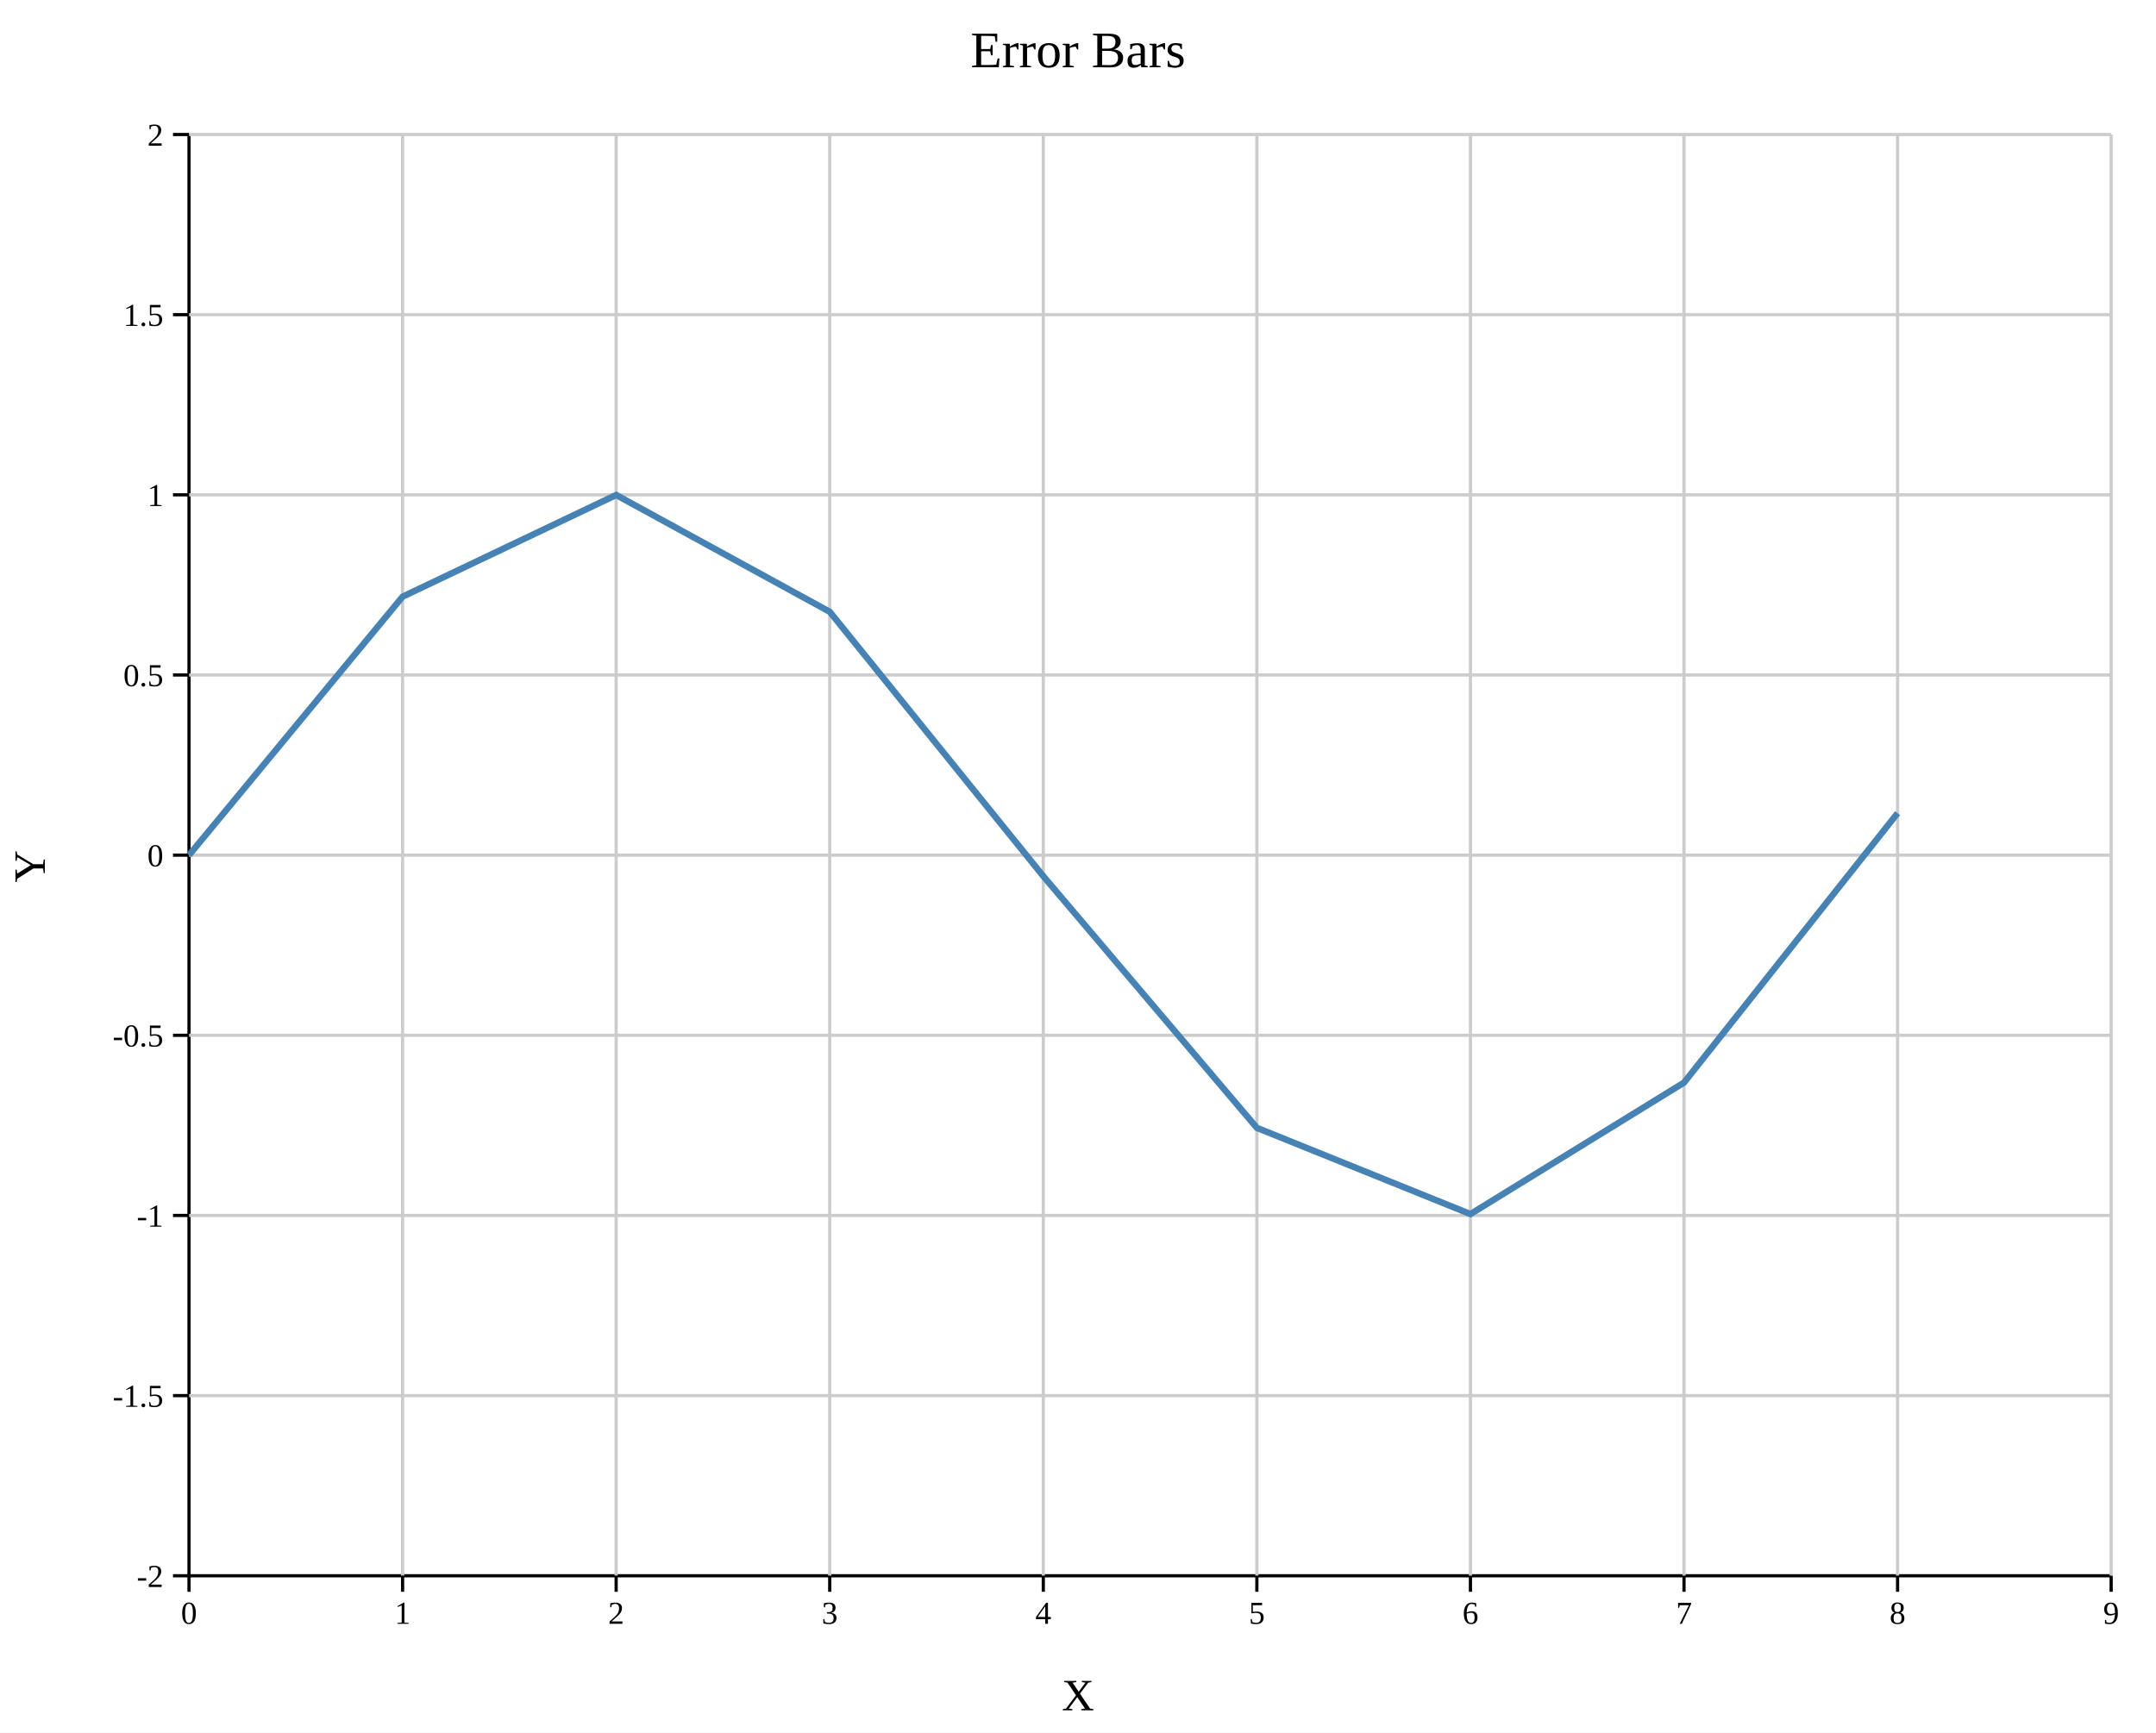
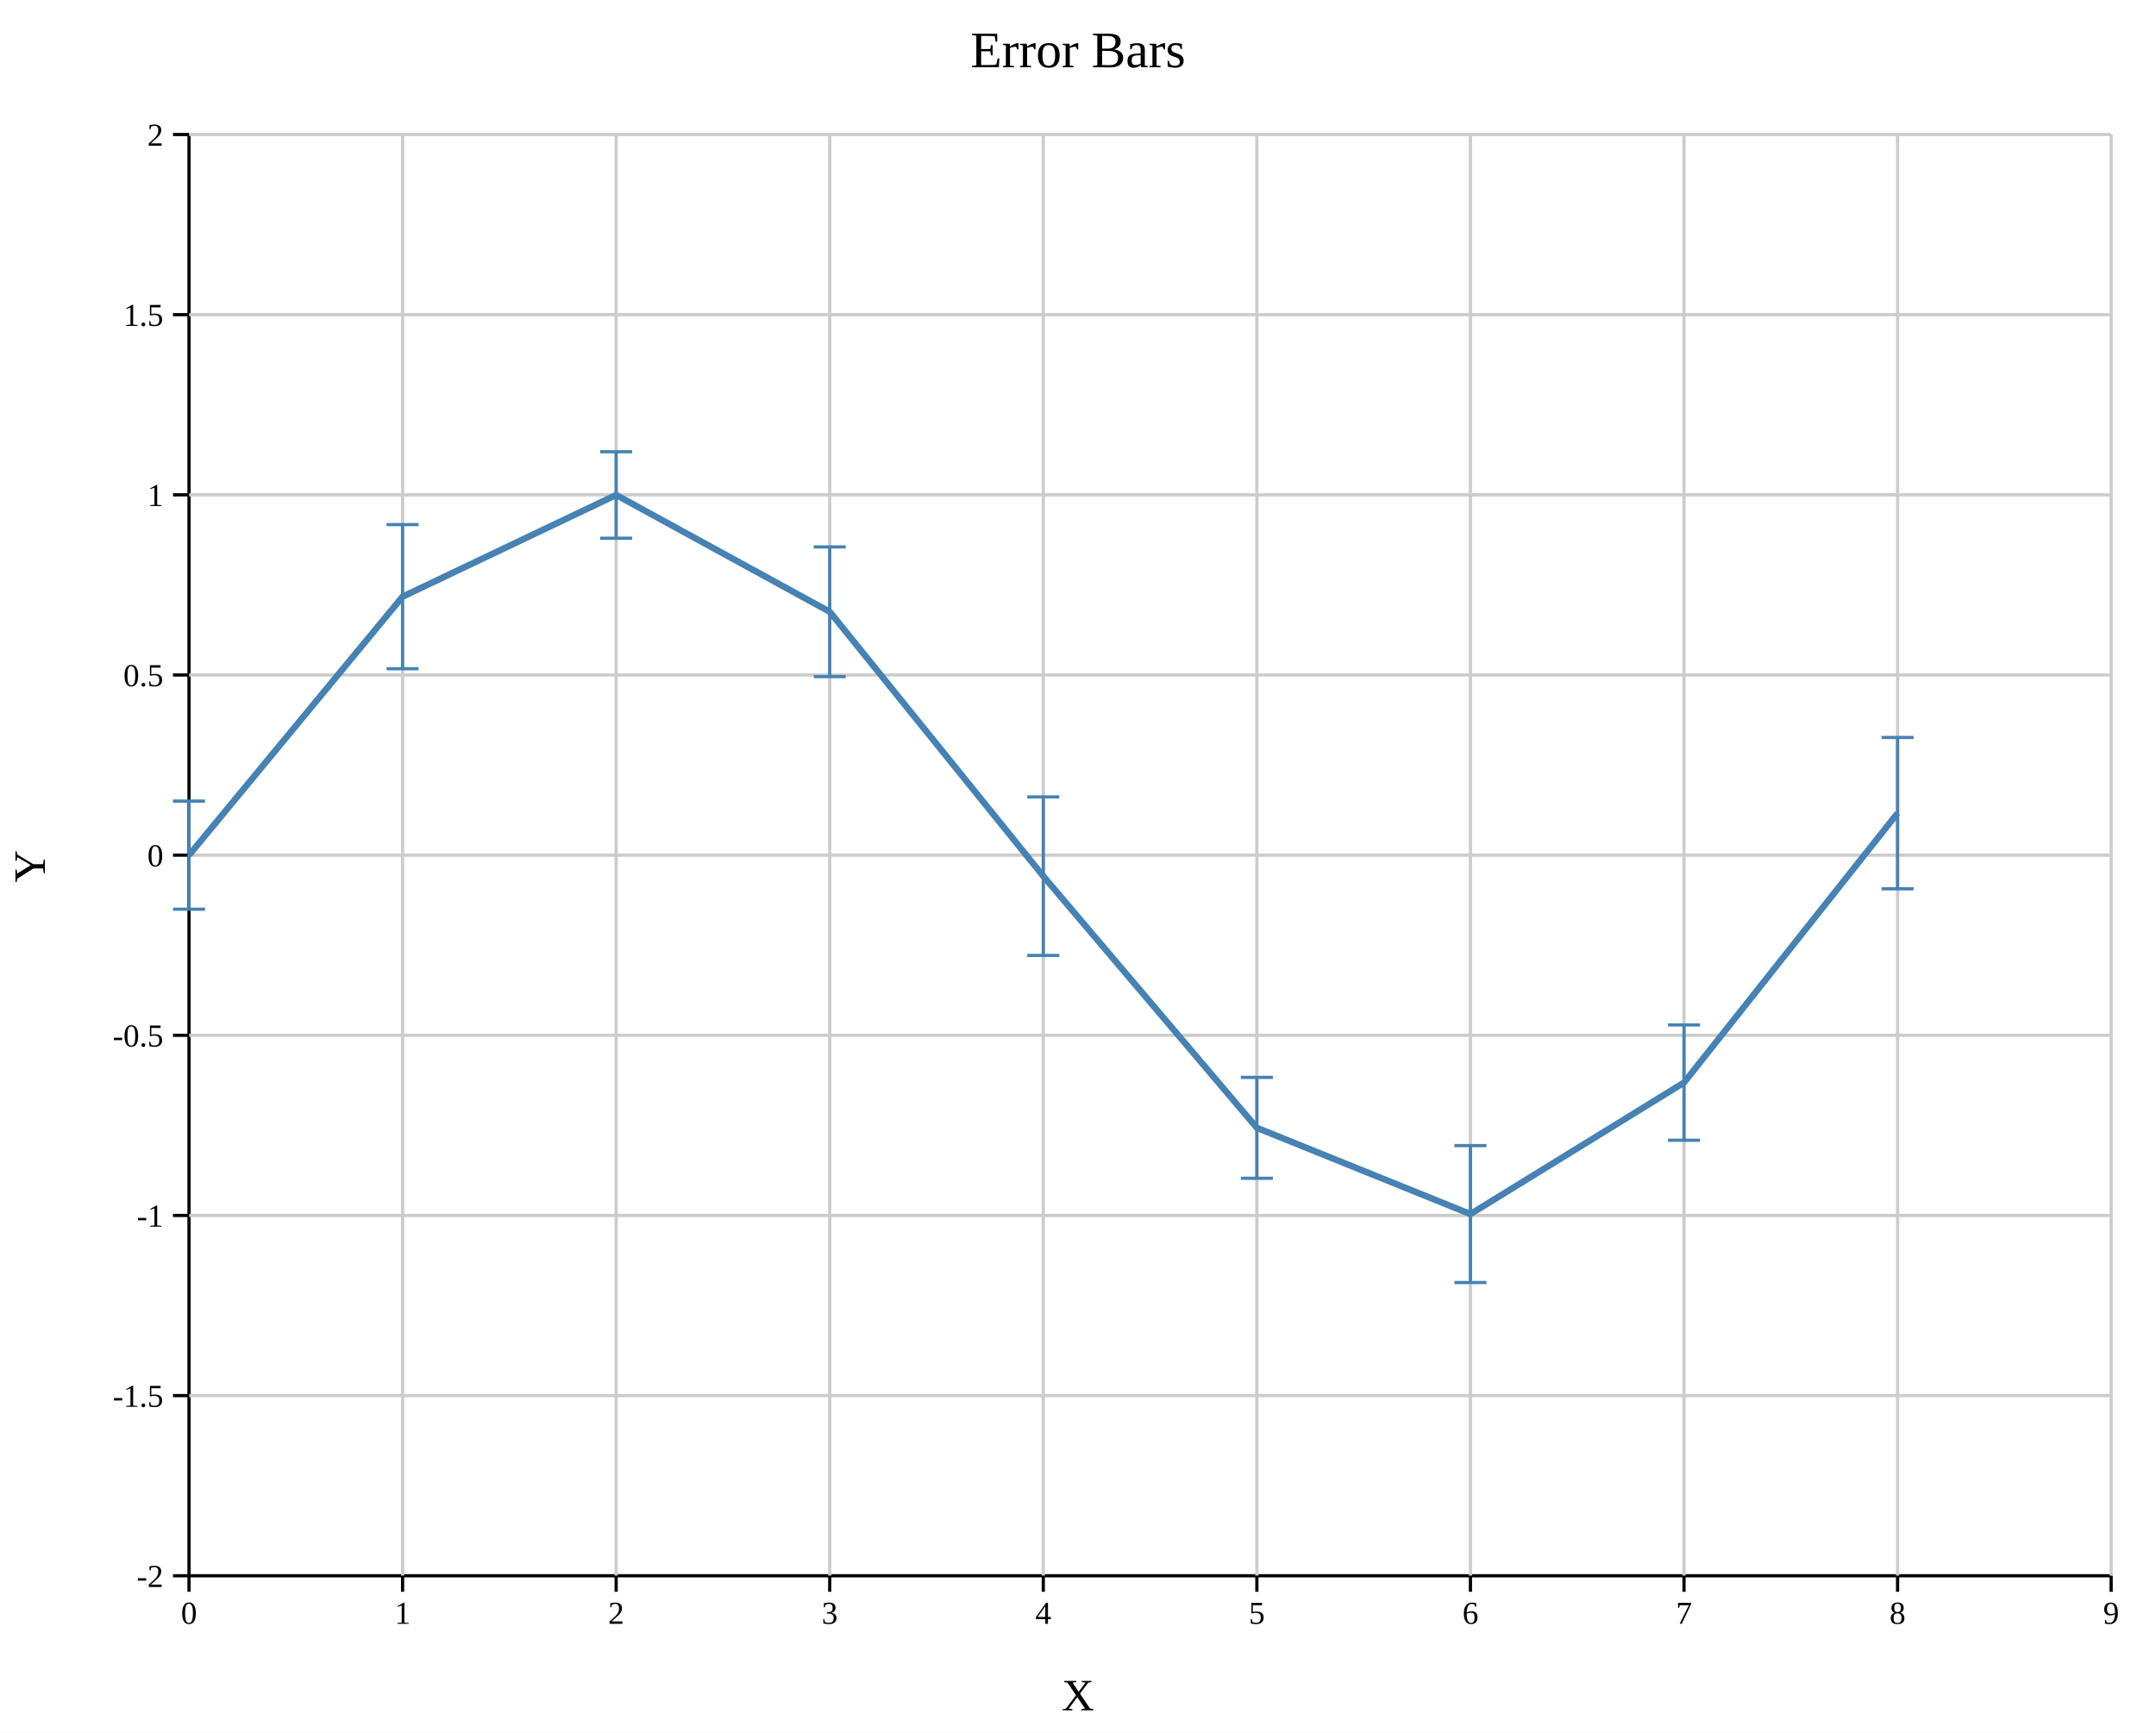
<svg xmlns="http://www.w3.org/2000/svg" width="673" height="541" fill="black">
  <rect width="100%" height="100%" fill="white" />
  <line x1="59" y1="492" x2="659" y2="492" stroke="black" stroke-width="1" />
  <line x1="59" y1="42" x2="59" y2="492" stroke="black" stroke-width="1" />
  <line x1="125.667" y1="42" x2="125.667" y2="492" stroke="#ccc" stroke-width="1" />
  <line x1="192.333" y1="42" x2="192.333" y2="492" stroke="#ccc" stroke-width="1" />
  <line x1="259" y1="42" x2="259" y2="492" stroke="#ccc" stroke-width="1" />
  <line x1="325.667" y1="42" x2="325.667" y2="492" stroke="#ccc" stroke-width="1" />
  <line x1="392.333" y1="42" x2="392.333" y2="492" stroke="#ccc" stroke-width="1" />
  <line x1="459" y1="42" x2="459" y2="492" stroke="#ccc" stroke-width="1" />
  <line x1="525.667" y1="42" x2="525.667" y2="492" stroke="#ccc" stroke-width="1" />
  <line x1="592.333" y1="42" x2="592.333" y2="492" stroke="#ccc" stroke-width="1" />
  <line x1="659" y1="42" x2="659" y2="492" stroke="#ccc" stroke-width="1" />
  <line x1="59" y1="435.75" x2="659" y2="435.75" stroke="#ccc" stroke-width="1" />
  <line x1="59" y1="379.5" x2="659" y2="379.5" stroke="#ccc" stroke-width="1" />
  <line x1="59" y1="323.25" x2="659" y2="323.25" stroke="#ccc" stroke-width="1" />
  <line x1="59" y1="267" x2="659" y2="267" stroke="#ccc" stroke-width="1" />
  <line x1="59" y1="210.75" x2="659" y2="210.75" stroke="#ccc" stroke-width="1" />
  <line x1="59" y1="154.5" x2="659" y2="154.5" stroke="#ccc" stroke-width="1" />
  <line x1="59" y1="98.25" x2="659" y2="98.25" stroke="#ccc" stroke-width="1" />
  <line x1="59" y1="42" x2="659" y2="42" stroke="#ccc" stroke-width="1" />
  <line x1="59" y1="492" x2="59" y2="497" stroke="black" stroke-width="1" />
  <text x="59" y="507" font-size="10" text-anchor="middle">0</text>
  <line x1="125.667" y1="492" x2="125.667" y2="497" stroke="black" stroke-width="1" />
  <text x="125.667" y="507" font-size="10" text-anchor="middle">1</text>
  <line x1="192.333" y1="492" x2="192.333" y2="497" stroke="black" stroke-width="1" />
  <text x="192.333" y="507" font-size="10" text-anchor="middle">2</text>
  <line x1="259" y1="492" x2="259" y2="497" stroke="black" stroke-width="1" />
  <text x="259" y="507" font-size="10" text-anchor="middle">3</text>
  <line x1="325.667" y1="492" x2="325.667" y2="497" stroke="black" stroke-width="1" />
  <text x="325.667" y="507" font-size="10" text-anchor="middle">4</text>
  <line x1="392.333" y1="492" x2="392.333" y2="497" stroke="black" stroke-width="1" />
  <text x="392.333" y="507" font-size="10" text-anchor="middle">5</text>
  <line x1="459" y1="492" x2="459" y2="497" stroke="black" stroke-width="1" />
  <text x="459" y="507" font-size="10" text-anchor="middle">6</text>
  <line x1="525.667" y1="492" x2="525.667" y2="497" stroke="black" stroke-width="1" />
  <text x="525.667" y="507" font-size="10" text-anchor="middle">7</text>
  <line x1="592.333" y1="492" x2="592.333" y2="497" stroke="black" stroke-width="1" />
  <text x="592.333" y="507" font-size="10" text-anchor="middle">8</text>
  <line x1="659" y1="492" x2="659" y2="497" stroke="black" stroke-width="1" />
  <text x="659" y="507" font-size="10" text-anchor="middle">9</text>
  <line x1="54" y1="492" x2="59" y2="492" stroke="black" stroke-width="1" />
  <text x="51" y="495.5" font-size="10" text-anchor="end">-2</text>
  <line x1="54" y1="435.75" x2="59" y2="435.75" stroke="black" stroke-width="1" />
  <text x="51" y="439.25" font-size="10" text-anchor="end">-1.5</text>
  <line x1="54" y1="379.5" x2="59" y2="379.5" stroke="black" stroke-width="1" />
  <text x="51" y="383" font-size="10" text-anchor="end">-1</text>
  <line x1="54" y1="323.25" x2="59" y2="323.25" stroke="black" stroke-width="1" />
  <text x="51" y="326.75" font-size="10" text-anchor="end">-0.5</text>
  <line x1="54" y1="267" x2="59" y2="267" stroke="black" stroke-width="1" />
  <text x="51" y="270.5" font-size="10" text-anchor="end">0</text>
  <line x1="54" y1="210.75" x2="59" y2="210.75" stroke="black" stroke-width="1" />
  <text x="51" y="214.25" font-size="10" text-anchor="end">0.5</text>
  <line x1="54" y1="154.5" x2="59" y2="154.5" stroke="black" stroke-width="1" />
  <text x="51" y="158" font-size="10" text-anchor="end">1</text>
  <line x1="54" y1="98.25" x2="59" y2="98.25" stroke="black" stroke-width="1" />
  <text x="51" y="101.75" font-size="10" text-anchor="end">1.5</text>
  <line x1="54" y1="42" x2="59" y2="42" stroke="black" stroke-width="1" />
  <text x="51" y="45.5" font-size="10" text-anchor="end">2</text>
  <text x="336.5" y="534" font-size="14" text-anchor="middle">X</text>
  <text x="14" y="270.5" font-size="14" text-anchor="middle" transform="rotate(-90,14,270.5)">Y</text>
  <text x="336.5" y="21" font-size="16" text-anchor="middle">Error Bars</text>
  <path d="M 59 267 L 125.667 186.297 L 192.333 154.548 L 259 191.01 L 325.667 273.567 L 392.333 352.14 L 459 379.069 L 525.667 338.017 L 592.333 253.888 " stroke="steelblue" stroke-width="2" fill="none" />
+   <line x1="59" y1="283.875" x2="59" y2="250.125" stroke="steelblue" stroke-width="1" />
+   <line x1="54" y1="283.875" x2="64" y2="283.875" stroke="steelblue" stroke-width="1" />
+   <line x1="54" y1="250.125" x2="64" y2="250.125" stroke="steelblue" stroke-width="1" />
+   <line x1="125.667" y1="208.797" x2="125.667" y2="163.797" stroke="steelblue" stroke-width="1" />
+   <line x1="120.667" y1="208.797" x2="130.667" y2="208.797" stroke="steelblue" stroke-width="1" />
+   <line x1="120.667" y1="163.797" x2="130.667" y2="163.797" stroke="steelblue" stroke-width="1" />
+   <line x1="192.333" y1="168.048" x2="192.333" y2="141.048" stroke="steelblue" stroke-width="1" />
+   <line x1="187.333" y1="168.048" x2="197.333" y2="168.048" stroke="steelblue" stroke-width="1" />
+   <line x1="187.333" y1="141.048" x2="197.333" y2="141.048" stroke="steelblue" stroke-width="1" />
+   <line x1="259" y1="211.26" x2="259" y2="170.76" stroke="steelblue" stroke-width="1" />
+   <line x1="254" y1="211.26" x2="264" y2="211.26" stroke="steelblue" stroke-width="1" />
+   <line x1="254" y1="170.76" x2="264" y2="170.76" stroke="steelblue" stroke-width="1" />
+   <line x1="325.667" y1="298.317" x2="325.667" y2="248.817" stroke="steelblue" stroke-width="1" />
+   <line x1="320.667" y1="298.317" x2="330.667" y2="298.317" stroke="steelblue" stroke-width="1" />
+   <line x1="320.667" y1="248.817" x2="330.667" y2="248.817" stroke="steelblue" stroke-width="1" />
+   <line x1="392.333" y1="367.89" x2="392.333" y2="336.39" stroke="steelblue" stroke-width="1" />
+   <line x1="387.333" y1="367.89" x2="397.333" y2="367.89" stroke="steelblue" stroke-width="1" />
+   <line x1="387.333" y1="336.39" x2="397.333" y2="336.39" stroke="steelblue" stroke-width="1" />
+   <line x1="459" y1="400.444" x2="459" y2="357.694" stroke="steelblue" stroke-width="1" />
+   <line x1="454" y1="400.444" x2="464" y2="400.444" stroke="steelblue" stroke-width="1" />
+   <line x1="454" y1="357.694" x2="464" y2="357.694" stroke="steelblue" stroke-width="1" />
+   <line x1="525.667" y1="356.017" x2="525.667" y2="320.017" stroke="steelblue" stroke-width="1" />
+   <line x1="520.667" y1="356.017" x2="530.667" y2="356.017" stroke="steelblue" stroke-width="1" />
+   <line x1="520.667" y1="320.017" x2="530.667" y2="320.017" stroke="steelblue" stroke-width="1" />
+   <line x1="592.333" y1="277.513" x2="592.333" y2="230.263" stroke="steelblue" stroke-width="1" />
+   <line x1="587.333" y1="277.513" x2="597.333" y2="277.513" stroke="steelblue" stroke-width="1" />
+   <line x1="587.333" y1="230.263" x2="597.333" y2="230.263" stroke="steelblue" stroke-width="1" />
</svg>
